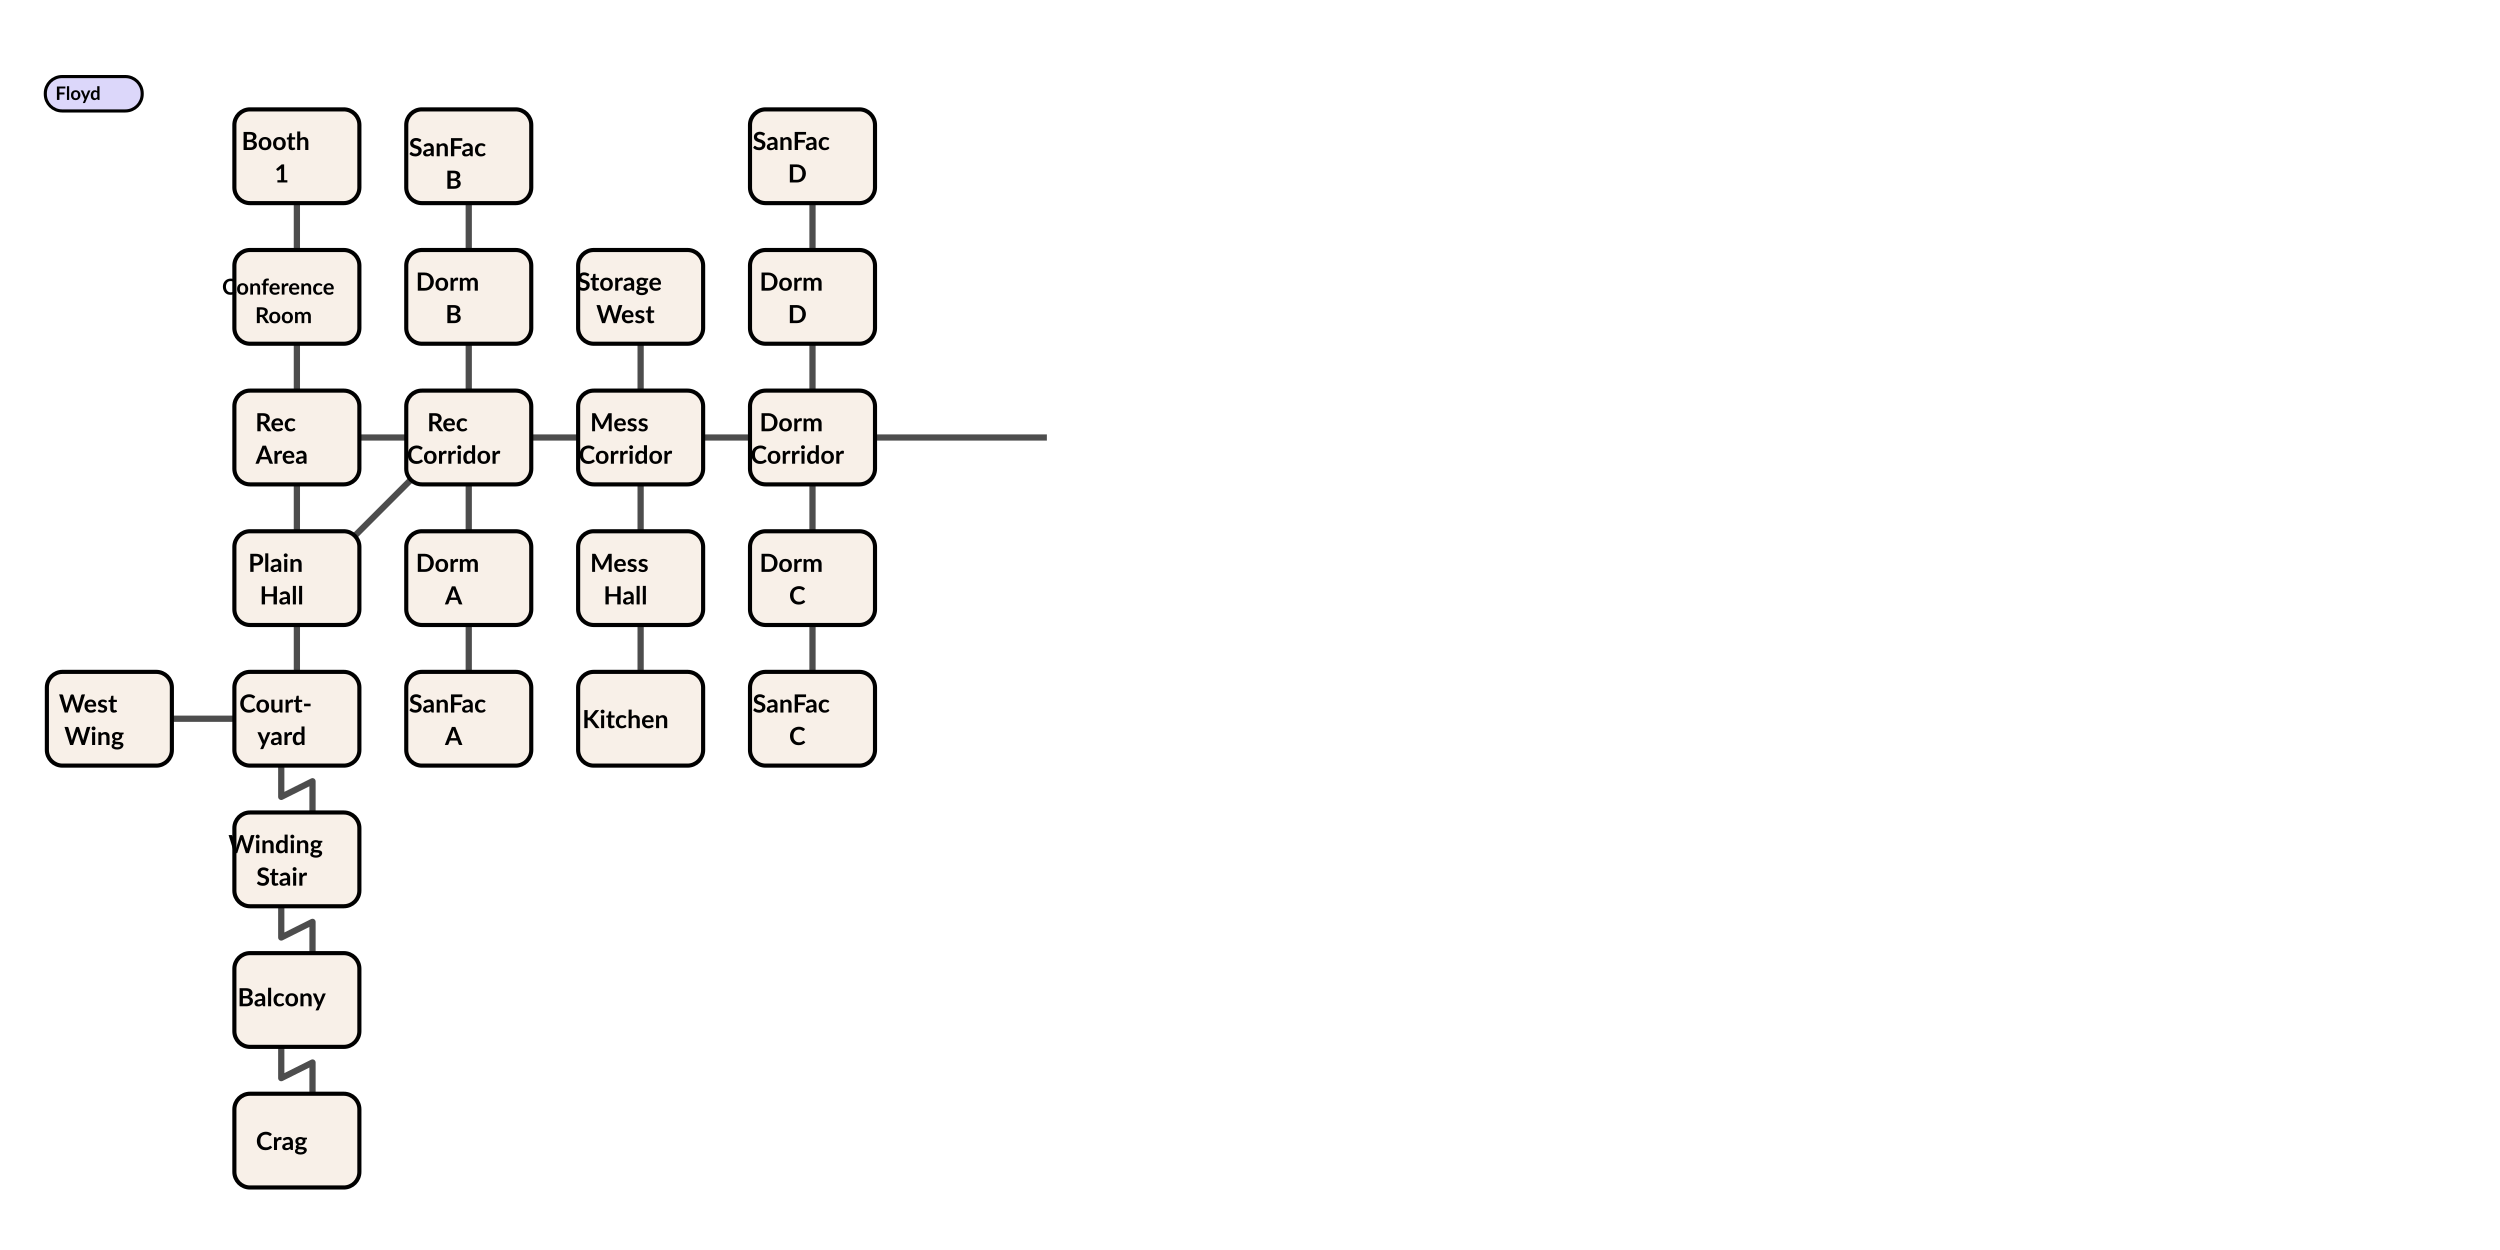
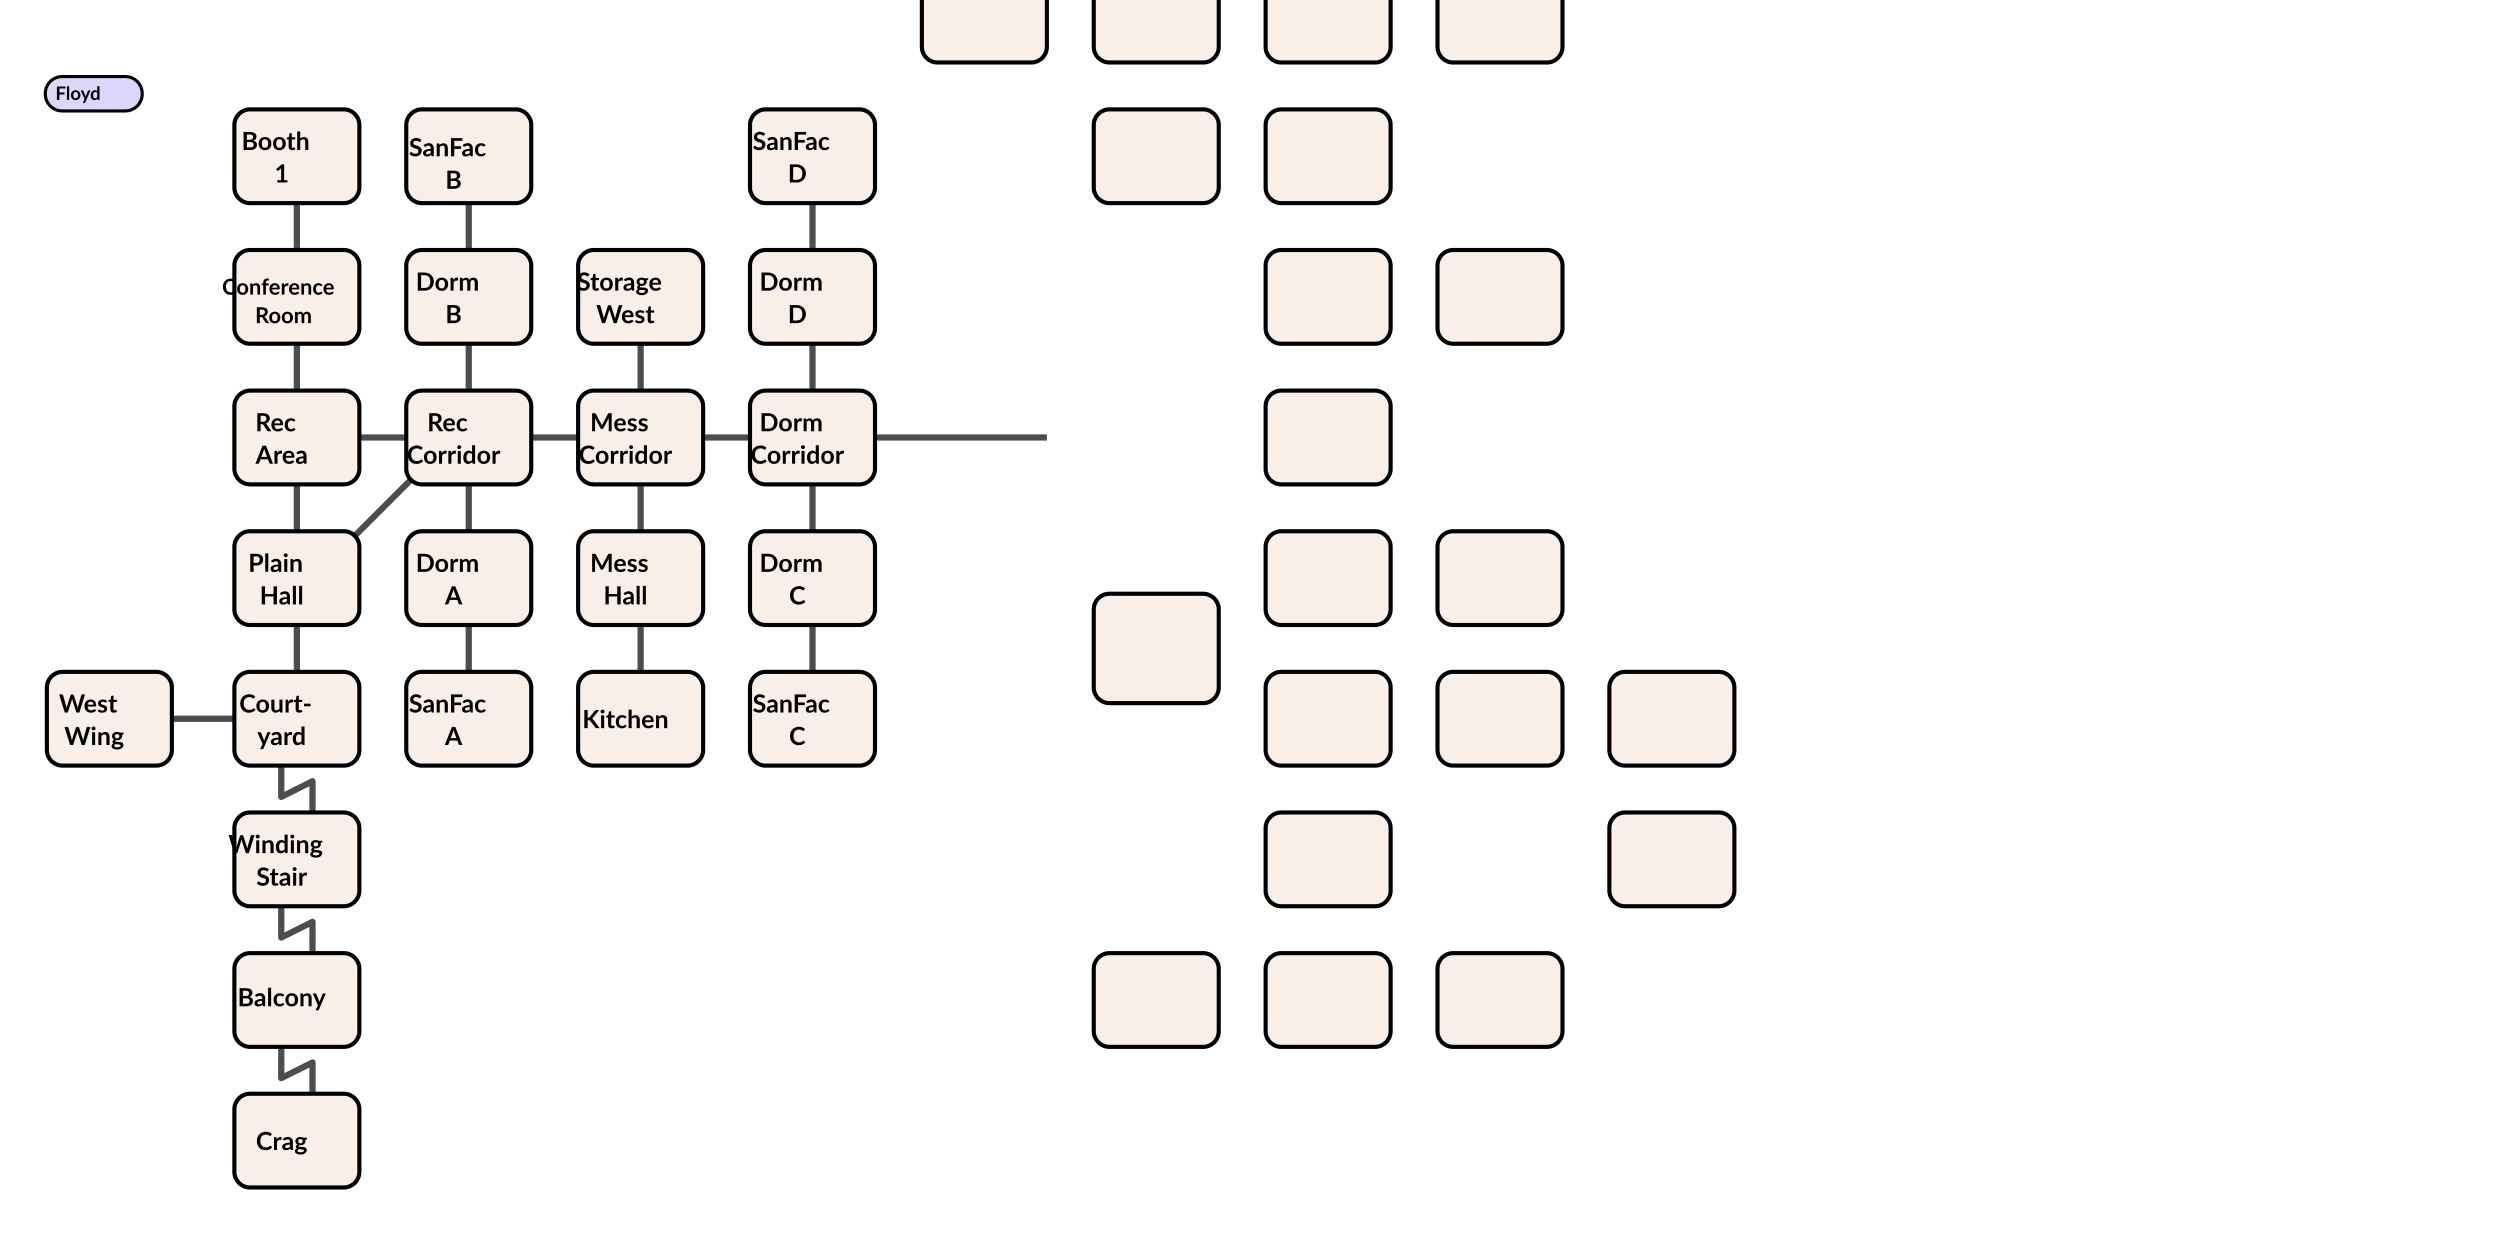
<svg xmlns="http://www.w3.org/2000/svg" width="1600" height="800" viewBox="0 0 423.333 211.667" version="1.1" id="svg1">
  <style id="style1">svg.DarkTheme { filter: invert(90%) hue-rotate(180deg); }
#roomlayer rect { fill:#F8F0E8; stroke:#000; stroke-width:0.7; }
#roomlayer rect.Selected { fill:#FFD080; }
#mobilelayer g.Offstage { display:none; }
#connlayer .Invisible { display:none; }
</style>
  <defs id="defs1">
    <marker style="overflow:visible" id="Dot-3" refX="0" refY="0" orient="auto" markerWidth="0.35" markerHeight="0.35" viewBox="0 0 1 1" preserveAspectRatio="xMidYMid">
      <path transform="scale(0.5)" style="fill:#6292df;fill-opacity:0.6;fill-rule:evenodd;stroke:none" d="M 5,0 C 5,2.76 2.76,5 0,5 -2.76,5 -5,2.76 -5,0 c 0,-2.76 2.3,-5 5,-5 2.76,0 5,2.24 5,5 z" id="path17-8" />
    </marker>
  </defs>
  <g id="sketchlayer" style="display:none">
    <path style="font-variation-settings:normal;display:inline;fill:none;fill-opacity:1;fill-rule:evenodd;stroke:#6292df;stroke-width:2.117;stroke-linecap:round;stroke-linejoin:round;stroke-miterlimit:4;stroke-dasharray:none;stroke-dashoffset:0;stroke-opacity:0.58;marker-start:url(#Dot-3);marker-mid:url(#Dot-3);marker-end:url(#Dot-3);paint-order:stroke fill markers;stop-color:#000000" d="m 259.292,465.667 v -37.042 h 15.875 l 15.875,13.229 h 18.521" id="path9" />
    <path style="font-variation-settings:normal;display:inline;vector-effect:none;fill:none;fill-opacity:1;fill-rule:evenodd;stroke:#6292df;stroke-width:2.117;stroke-linecap:round;stroke-linejoin:round;stroke-miterlimit:4;stroke-dasharray:none;stroke-dashoffset:0;stroke-opacity:0.58;-inkscape-stroke:none;marker-start:url(#Dot-3);marker-mid:url(#Dot-3);marker-end:url(#Dot-3);paint-order:stroke fill markers;stop-color:#000000" d="m 214.312,394.229 h 29.104 l 21.167,-13.229 h 23.813" id="path10-8" />
    <path style="font-variation-settings:normal;display:inline;vector-effect:none;fill:none;fill-opacity:1;fill-rule:evenodd;stroke:#6292df;stroke-width:2.117;stroke-linecap:round;stroke-linejoin:round;stroke-miterlimit:4;stroke-dasharray:none;stroke-dashoffset:0;stroke-opacity:0.58;-inkscape-stroke:none;marker-start:url(#Dot-3);marker-mid:url(#Dot-3);marker-end:url(#Dot-3);paint-order:stroke fill markers" d="m 259.292,497.417 h 47.625 L 381,431.271 h 58.208 l -71.437,-95.25 -79.375,-63.5 -55.563,37.042 -108.479,111.125 h 31.75 l 42.333,87.312 42.333,50.271" id="path11-3" />
  </g>
  <g id="decorlayer">
    <path id="rect131" style="font-variation-settings:normal;opacity:1;vector-effect:none;fill:#f1f1f1;fill-opacity:1;fill-rule:evenodd;stroke:#c8c8c8;stroke-width:1.058;stroke-linecap:butt;stroke-linejoin:miter;stroke-miterlimit:4;stroke-dasharray:none;stroke-dashoffset:0;stroke-opacity:1;-inkscape-stroke:none;paint-order:stroke fill markers;stop-color:#000000;stop-opacity:1" d="m -116.946,6.615 -7.938,7.938 V 160.073 l 7.938,7.938 h 100.542 l 7.938,-7.938 V 14.552 L -16.404,6.615 Z" />
  </g>
  <g id="connlayer" style="display:inline">
    <path style="font-variation-settings:normal;opacity:1;vector-effect:none;fill:none;fill-opacity:1;fill-rule:evenodd;stroke:#4d4d4d;stroke-width:1.058;stroke-linecap:butt;stroke-linejoin:round;stroke-miterlimit:4;stroke-dasharray:none;stroke-dashoffset:0;stroke-opacity:1;-inkscape-stroke:none;paint-order:stroke fill markers" d="m 50.271,31.75 0,84.667" id="path113" />
    <path style="font-variation-settings:normal;opacity:1;vector-effect:none;fill:none;fill-opacity:1;fill-rule:evenodd;stroke:#4d4d4d;stroke-width:1.058;stroke-linecap:butt;stroke-linejoin:round;stroke-miterlimit:4;stroke-dasharray:none;stroke-dashoffset:0;stroke-opacity:1;-inkscape-stroke:none;paint-order:stroke fill markers" d="m 79.375,31.75 0,84.667" id="path62" />
    <path style="font-variation-settings:normal;opacity:1;vector-effect:none;fill:none;fill-opacity:1;fill-rule:evenodd;stroke:#4d4d4d;stroke-width:1.058;stroke-linecap:butt;stroke-linejoin:round;stroke-miterlimit:4;stroke-dasharray:none;stroke-dashoffset:0;stroke-opacity:1;-inkscape-stroke:none;paint-order:stroke fill markers" d="M 137.583,31.75 V 116.417" id="path63" />
    <path style="font-variation-settings:normal;opacity:1;vector-effect:none;fill:none;fill-opacity:1;fill-rule:evenodd;stroke:#4d4d4d;stroke-width:1.058;stroke-linecap:butt;stroke-linejoin:round;stroke-miterlimit:4;stroke-dasharray:none;stroke-dashoffset:0;stroke-opacity:1;-inkscape-stroke:none;paint-order:stroke fill markers" d="M 108.479,55.563 V 116.417" id="path64" />
    <path style="fill:none;stroke-width:1.058;stroke-linecap:butt;stroke-linejoin:round;stroke-opacity:1;paint-order:stroke fill markers;font-variation-settings:normal;opacity:1;vector-effect:none;fill-opacity:1;stroke:#4d4d4d;stroke-miterlimit:4;stroke-dasharray:none;stroke-dashoffset:0;-inkscape-stroke:none;stop-color:#000000;stop-opacity:1" d="M 58.208,74.083 H 177.271" id="path65" />
    <path style="font-variation-settings:normal;opacity:1;vector-effect:none;fill:none;fill-opacity:1;stroke:#4d4d4d;stroke-width:1.058;stroke-linecap:butt;stroke-linejoin:round;stroke-miterlimit:4;stroke-dasharray:none;stroke-dashoffset:0;stroke-opacity:1;-inkscape-stroke:none;paint-order:stroke fill markers" d="M 58.208,92.604 71.437,79.375" id="path66" />
    <path style="font-variation-settings:normal;opacity:1;vector-effect:none;fill:none;fill-opacity:1;stroke:#4d4d4d;stroke-width:1.058;stroke-linecap:butt;stroke-linejoin:round;stroke-miterlimit:4;stroke-dasharray:none;stroke-dashoffset:0;stroke-opacity:1;-inkscape-stroke:none;paint-order:stroke fill markers" d="m 26.458,121.708 15.875,0" id="path67" />
    <path style="font-variation-settings:normal;opacity:1;vector-effect:none;fill:none;fill-opacity:1;stroke:#4d4d4d;stroke-width:1.058;stroke-linecap:butt;stroke-linejoin:round;stroke-miterlimit:4;stroke-dasharray:none;stroke-dashoffset:0;stroke-opacity:1;-inkscape-stroke:none;paint-order:stroke fill markers" d="m 47.625,128.323 v 6.615 l 5.292,-2.646 v 6.615" id="path68" />
    <path style="font-variation-settings:normal;opacity:1;vector-effect:none;fill:none;fill-opacity:1;stroke:#4d4d4d;stroke-width:1.058;stroke-linecap:butt;stroke-linejoin:round;stroke-miterlimit:4;stroke-dasharray:none;stroke-dashoffset:0;stroke-opacity:1;-inkscape-stroke:none;paint-order:stroke fill markers" d="m 47.625,175.948 v 6.615 l 5.292,-2.646 v 6.615" id="path69" />
    <path style="font-variation-settings:normal;opacity:1;vector-effect:none;fill:none;fill-opacity:1;stroke:#4d4d4d;stroke-width:1.058;stroke-linecap:butt;stroke-linejoin:round;stroke-miterlimit:4;stroke-dasharray:none;stroke-dashoffset:0;stroke-opacity:1;-inkscape-stroke:none;paint-order:stroke fill markers" d="m 47.625,152.135 v 6.615 l 5.292,-2.646 v 6.615" id="path70" />
  </g>
  <g id="roomlayer" style="display:inline">
    <rect id="r-dorm-c" width="21.167" height="15.875" x="127" y="89.958" ry="2.646" style="display:inline;fill:#f8f0e8;stroke:#000000;stroke-width:0.7" />
    <rect id="r-mess-hall" width="21.167" height="15.875" x="97.896" y="89.958" ry="2.646" style="display:inline;fill:#f8f0e8;stroke:#000000;stroke-width:0.7" />
    <rect id="r-rec-corridor" width="21.167" height="15.875" x="68.792" y="66.146" ry="2.646" style="display:inline;fill:#f8f0e8;stroke:#000000;stroke-width:0.7" />
    <rect id="r-sanfac-c" width="21.167" height="15.875" x="127" y="113.771" ry="2.646" style="display:inline;fill:#f8f0e8;stroke:#000000;stroke-width:0.7" />
    <rect id="r-mess-corridor" width="21.167" height="15.875" x="97.896" y="66.146" ry="2.646" style="display:inline;fill:#f8f0e8;stroke:#000000;stroke-width:0.7" />
    <rect id="r-dorm-b" width="21.167" height="15.875" x="68.792" y="42.333" ry="2.646" style="display:inline;fill:#f8f0e8;stroke:#000000;stroke-width:0.7" />
    <rect id="r-dorm-a" width="21.167" height="15.875" x="68.792" y="89.958" ry="2.646" style="display:inline;fill:#f8f0e8;stroke:#000000;stroke-width:0.7" />
    <rect id="r-courtyard" width="21.167" height="15.875" x="39.687" y="113.771" ry="2.646" style="display:inline;fill:#f8f0e8;stroke:#000000;stroke-width:0.7" />
    <rect id="r-dorm-corridor" width="21.167" height="15.875" x="127" y="66.146" ry="2.646" style="display:inline;fill:#f8f0e8;stroke:#000000;stroke-width:0.7" />
    <rect id="r-dorm-d" width="21.167" height="15.875" x="127" y="42.333" ry="2.646" style="display:inline;fill:#f8f0e8;stroke:#000000;stroke-width:0.7" />
    <rect id="r-storage-west" width="21.167" height="15.875" x="97.896" y="42.333" ry="2.646" style="display:inline;fill:#f8f0e8;stroke:#000000;stroke-width:0.7" />
    <rect id="r-sanfac-b" width="21.167" height="15.875" x="68.792" y="18.521" ry="2.646" style="display:inline;fill:#f8f0e8;stroke:#000000;stroke-width:0.7" />
    <rect id="r-sanfac-d" width="21.167" height="15.875" x="127" y="18.521" ry="2.646" style="display:inline;fill:#f8f0e8;stroke:#000000;stroke-width:0.7" />
    <rect id="r-west-wing" width="21.167" height="15.875" x="7.937" y="113.771" ry="2.646" style="display:inline;fill:#f8f0e8;stroke:#000000;stroke-width:0.7" />
    <rect id="r-balcony" width="21.167" height="15.875" x="39.687" y="161.396" ry="2.646" style="display:inline;fill:#f8f0e8;stroke:#000000;stroke-width:0.7" />
    <rect id="r-conference-room" width="21.167" height="15.875" x="39.687" y="42.333" ry="2.646" style="display:inline;fill:#f8f0e8;stroke:#000000;stroke-width:0.7" />
    <rect id="r-rec-area" width="21.167" height="15.875" x="39.687" y="66.146" ry="2.646" style="display:inline;fill:#f8f0e8;stroke:#000000;stroke-width:0.7" />
    <rect id="r-booth-1" width="21.167" height="15.875" x="39.687" y="18.521" ry="2.646" style="display:inline;fill:#f8f0e8;stroke:#000000;stroke-width:0.7" />
    <rect id="r-winding-stair" width="21.167" height="15.875" x="39.687" y="137.583" ry="2.646" style="display:inline;fill:#f8f0e8;stroke:#000000;stroke-width:0.7" />
    <rect id="r-crag" width="21.167" height="15.875" x="39.687" y="185.208" ry="2.646" style="display:inline;fill:#f8f0e8;stroke:#000000;stroke-width:0.7" />
    <rect id="r-plain-hall" width="21.167" height="15.875" x="39.687" y="89.958" ry="2.646" style="display:inline;fill:#f8f0e8;stroke:#000000;stroke-width:0.7" />
    <rect id="r-sanfac-a" width="21.167" height="15.875" x="68.792" y="113.771" ry="2.646" style="display:inline;fill:#f8f0e8;stroke:#000000;stroke-width:0.7" />
    <rect id="r-kitchen" width="21.167" height="15.875" x="97.896" y="113.771" ry="2.646" style="display:inline;fill:#f8f0e8;stroke:#000000;stroke-width:0.7" />
+     <rect id="r-corridor-junction" width="21.167" height="15.875" x="214.312" y="66.146" ry="2.646" style="display:inline;fill:#f8f0e8;stroke:#000000;stroke-width:0.7" />
+     <rect id="r-admin-corridor-s" width="21.167" height="15.875" x="214.312" y="42.333" ry="2.646" style="display:inline;fill:#f8f0e8;stroke:#000000;stroke-width:0.7" />
+     <rect id="r-admin-corridor" width="21.167" height="15.875" x="214.312" y="18.521" ry="2.646" style="display:inline;fill:#f8f0e8;stroke:#000000;stroke-width:0.7" />
+     <rect id="r-admin-corridor-n" width="21.167" height="15.875" x="214.312" y="-5.292" ry="2.646" style="display:inline;fill:#f8f0e8;stroke:#000000;stroke-width:0.7" />
+     <rect id="r-transportation-supply" width="21.167" height="15.875" x="214.312" y="-29.104" ry="2.646" style="display:inline;fill:#f8f0e8;stroke:#000000;stroke-width:0.7" />
+     <rect id="r-systems-monitors" width="21.167" height="15.875" x="185.208" y="18.521" ry="2.646" style="display:inline;fill:#f8f0e8;stroke:#000000;stroke-width:0.7" />
+     <rect id="r-small-office" width="21.167" height="15.875" x="185.208" y="-5.292" ry="2.646" style="display:inline;fill:#f8f0e8;stroke:#000000;stroke-width:0.7" />
+     <rect id="r-large-office" width="21.167" height="15.875" x="156.104" y="-5.292" ry="2.646" style="display:inline;fill:#f8f0e8;stroke:#000000;stroke-width:0.7" />
+     <rect id="r-plan-room" width="21.167" height="15.875" x="243.417" y="-5.292" ry="2.646" style="display:inline;fill:#f8f0e8;stroke:#000000;stroke-width:0.7" />
+     <rect id="r-sanfac-e" width="21.167" height="15.875" x="243.417" y="42.333" ry="2.646" style="display:inline;fill:#f8f0e8;stroke:#000000;stroke-width:0.7" />
+     <rect id="r-mech-corridor" width="21.167" height="15.875" x="214.312" y="113.771" ry="2.646" style="display:inline;fill:#f8f0e8;stroke:#000000;stroke-width:0.7" />
+     <rect id="r-mech-corridor-n" width="21.167" height="15.875" x="214.312" y="89.958" ry="2.646" style="display:inline;fill:#f8f0e8;stroke:#000000;stroke-width:0.7" />
+     <rect id="r-machine-shop" width="21.167" height="15.875" x="214.312" y="161.396" ry="2.646" style="display:inline;fill:#f8f0e8;stroke:#000000;stroke-width:0.7" />
+     <rect id="r-mech-corridor-s" width="21.167" height="15.875" x="214.312" y="137.583" ry="2.646" style="display:inline;fill:#f8f0e8;stroke:#000000;stroke-width:0.7" />
+     <rect id="r-tool-room" width="21.167" height="15.875" x="185.208" y="161.396" ry="2.646" style="display:inline;fill:#f8f0e8;stroke:#000000;stroke-width:0.7" />
+     <rect id="r-robot-shop" width="21.167" height="15.875" x="243.417" y="161.396" ry="2.646" style="display:inline;fill:#f8f0e8;stroke:#000000;stroke-width:0.7" />
+     <rect id="r-physical-plant" width="21.167" height="18.521" x="185.208" y="100.542" ry="2.646" style="display:inline;fill:#f8f0e8;stroke:#000000;stroke-width:0.7" />
+     <rect id="r-reactor-control" width="21.167" height="15.875" x="243.417" y="113.771" ry="2.646" style="display:inline;fill:#f8f0e8;stroke:#000000;stroke-width:0.7" />
+     <rect id="r-storage-east" width="21.167" height="15.875" x="243.417" y="89.958" ry="2.646" style="display:inline;fill:#f8f0e8;stroke:#000000;stroke-width:0.7" />
+     <rect id="r-reactor-elevator" width="21.167" height="15.875" x="272.521" y="113.771" ry="2.646" style="display:inline;fill:#f8f0e8;stroke:#000000;stroke-width:0.7" />
+     <rect id="r-reactor-access-stairs" width="21.167" height="15.875" x="272.521" y="137.583" ry="2.646" style="display:inline;fill:#f8f0e8;stroke:#000000;stroke-width:0.7" />
  </g>
  <g id="layer1" style="display:inline" />
  <g id="mobilelayer">
    <g id="mob-floyd" transform="translate(15.875,15.875)">
      <rect style="fill:#dcd7fa;fill-opacity:1;stroke:#000000;stroke-width:1.058;stroke-dasharray:none;stroke-opacity:1;paint-order:stroke fill markers" id="rect33" width="15.875" height="5.292" x="-7.938" y="-2.646" ry="2.58" />
      <text xml:space="preserve" style="font-style:normal;font-variant:normal;font-weight:bold;font-stretch:normal;font-size:3.133px;line-height:1.3;font-family:Lato;-inkscape-font-specification:'Lato Bold';font-variant-ligatures:normal;font-variant-position:normal;font-variant-caps:normal;font-variant-numeric:normal;font-variant-alternates:normal;font-variant-east-asian:normal;font-feature-settings:normal;font-variation-settings:normal;text-indent:0;text-align:center;text-decoration-line:none;text-decoration-style:solid;text-decoration-color:#000000;letter-spacing:normal;word-spacing:normal;text-transform:none;writing-mode:lr-tb;direction:ltr;text-orientation:mixed;dominant-baseline:auto;baseline-shift:baseline;text-anchor:middle;white-space:normal;display:inline;vector-effect:none;fill:#000000;fill-opacity:1;stroke:none;stroke-width:0.74;stroke-linecap:butt;stroke-linejoin:miter;stroke-miterlimit:4;stroke-dasharray:none;stroke-dashoffset:0;stroke-opacity:1;-inkscape-stroke:none;paint-order:stroke fill markers" x="0.004" y="1.048" id="text46-7">
        <tspan id="tspan46-6" style="stroke-width:0.74" x="0.004" y="1.048">Floyd</tspan>
      </text>
    </g>
  </g>
  <g id="labellayer" style="display:inline">
    <text xml:space="preserve" style="font-style:normal;font-variant:normal;font-weight:bold;font-stretch:normal;font-size:4.233px;line-height:1.3;font-family:Lato;-inkscape-font-specification:'Lato Bold';font-variant-ligatures:normal;font-variant-position:normal;font-variant-caps:normal;font-variant-numeric:normal;font-variant-alternates:normal;font-variant-east-asian:normal;font-feature-settings:normal;font-variation-settings:normal;text-indent:0;text-align:center;text-decoration-line:none;text-decoration-style:solid;text-decoration-color:#000000;letter-spacing:normal;word-spacing:normal;text-transform:none;writing-mode:lr-tb;direction:ltr;text-orientation:mixed;dominant-baseline:auto;baseline-shift:baseline;text-anchor:middle;white-space:normal;display:inline;vector-effect:none;fill:#000000;fill-opacity:1;stroke:none;stroke-width:1;stroke-linecap:butt;stroke-linejoin:miter;stroke-miterlimit:4;stroke-dasharray:none;stroke-dashoffset:0;stroke-opacity:1;-inkscape-stroke:none;marker-end:url(#marker46);paint-order:stroke fill markers" x="50.271" y="25.4" id="text51">
      <tspan style="stroke-width:1" x="50.271" y="25.4" id="tspan51">Booth</tspan>
      <tspan style="stroke-width:1" x="50.271" y="30.903" id="tspan1">1</tspan>
    </text>
    <text xml:space="preserve" style="font-style:normal;font-variant:normal;font-weight:bold;font-stretch:normal;font-size:3.715px;line-height:1.3;font-family:Lato;-inkscape-font-specification:'Lato Bold';font-variant-ligatures:normal;font-variant-position:normal;font-variant-caps:normal;font-variant-numeric:normal;font-variant-alternates:normal;font-variant-east-asian:normal;font-feature-settings:normal;font-variation-settings:normal;text-indent:0;text-align:center;text-decoration-line:none;text-decoration-style:solid;text-decoration-color:#000000;letter-spacing:normal;word-spacing:normal;text-transform:none;writing-mode:lr-tb;direction:ltr;text-orientation:mixed;dominant-baseline:auto;baseline-shift:baseline;text-anchor:middle;white-space:normal;display:inline;vector-effect:none;fill:#000000;fill-opacity:1;stroke:none;stroke-width:0.878;stroke-linecap:butt;stroke-linejoin:miter;stroke-miterlimit:4;stroke-dasharray:none;stroke-dashoffset:0;stroke-opacity:1;-inkscape-stroke:none;marker-end:url(#marker46);paint-order:stroke fill markers" x="50.273" y="49.89" id="text4">
      <tspan style="stroke-width:0.878" x="50.273" y="49.89" id="tspan4">Conference</tspan>
      <tspan style="stroke-width:0.878" x="50.273" y="54.72" id="tspan6">Room</tspan>
    </text>
    <text xml:space="preserve" style="font-style:normal;font-variant:normal;font-weight:bold;font-stretch:normal;font-size:4.233px;line-height:1.3;font-family:Lato;-inkscape-font-specification:'Lato Bold';font-variant-ligatures:normal;font-variant-position:normal;font-variant-caps:normal;font-variant-numeric:normal;font-variant-alternates:normal;font-variant-east-asian:normal;font-feature-settings:normal;font-variation-settings:normal;text-indent:0;text-align:center;text-decoration-line:none;text-decoration-style:solid;text-decoration-color:#000000;letter-spacing:normal;word-spacing:normal;text-transform:none;writing-mode:lr-tb;direction:ltr;text-orientation:mixed;dominant-baseline:auto;baseline-shift:baseline;text-anchor:middle;white-space:normal;display:inline;vector-effect:none;fill:#000000;fill-opacity:1;stroke:none;stroke-width:1;stroke-linecap:butt;stroke-linejoin:miter;stroke-miterlimit:4;stroke-dasharray:none;stroke-dashoffset:0;stroke-opacity:1;-inkscape-stroke:none;marker-end:url(#marker46);paint-order:stroke fill markers" x="50.271" y="73.025" id="text8">
      <tspan style="stroke-width:1" x="50.271" y="73.025" id="tspan8">Rec</tspan>
      <tspan style="stroke-width:1" x="50.271" y="78.528" id="tspan19">Area</tspan>
    </text>
    <text xml:space="preserve" style="font-style:normal;font-variant:normal;font-weight:bold;font-stretch:normal;font-size:4.233px;line-height:1.3;font-family:Lato;-inkscape-font-specification:'Lato Bold';font-variant-ligatures:normal;font-variant-position:normal;font-variant-caps:normal;font-variant-numeric:normal;font-variant-alternates:normal;font-variant-east-asian:normal;font-feature-settings:normal;font-variation-settings:normal;text-indent:0;text-align:center;text-decoration-line:none;text-decoration-style:solid;text-decoration-color:#000000;letter-spacing:normal;word-spacing:normal;text-transform:none;writing-mode:lr-tb;direction:ltr;text-orientation:mixed;dominant-baseline:auto;baseline-shift:baseline;text-anchor:middle;white-space:normal;display:inline;vector-effect:none;fill:#000000;fill-opacity:1;stroke:none;stroke-width:1;stroke-linecap:butt;stroke-linejoin:miter;stroke-miterlimit:4;stroke-dasharray:none;stroke-dashoffset:0;stroke-opacity:1;-inkscape-stroke:none;marker-end:url(#marker46);paint-order:stroke fill markers" x="50.271" y="96.838" id="text10">
      <tspan style="stroke-width:1" x="50.271" y="96.838" id="tspan10">Plain</tspan>
      <tspan style="stroke-width:1" x="50.271" y="102.341" id="tspan20">Hall</tspan>
    </text>
    <text xml:space="preserve" style="font-style:normal;font-variant:normal;font-weight:bold;font-stretch:normal;font-size:4.233px;line-height:1.3;font-family:Lato;-inkscape-font-specification:'Lato Bold';font-variant-ligatures:normal;font-variant-position:normal;font-variant-caps:normal;font-variant-numeric:normal;font-variant-alternates:normal;font-variant-east-asian:normal;font-feature-settings:normal;font-variation-settings:normal;text-indent:0;text-align:center;text-decoration-line:none;text-decoration-style:solid;text-decoration-color:#000000;letter-spacing:normal;word-spacing:normal;text-transform:none;writing-mode:lr-tb;direction:ltr;text-orientation:mixed;dominant-baseline:auto;baseline-shift:baseline;text-anchor:middle;white-space:normal;display:inline;vector-effect:none;fill:#000000;fill-opacity:1;stroke:none;stroke-width:1;stroke-linecap:butt;stroke-linejoin:miter;stroke-miterlimit:4;stroke-dasharray:none;stroke-dashoffset:0;stroke-opacity:1;-inkscape-stroke:none;marker-end:url(#marker46);paint-order:stroke fill markers" x="50.271" y="120.65" id="text12">
      <tspan style="stroke-width:1" x="50.271" y="120.65" id="tspan12">Court-</tspan>
      <tspan style="stroke-width:1" x="50.271" y="126.153" id="tspan21">yard</tspan>
    </text>
    <text xml:space="preserve" style="font-style:normal;font-variant:normal;font-weight:bold;font-stretch:normal;font-size:4.233px;line-height:1.3;font-family:Lato;-inkscape-font-specification:'Lato Bold';font-variant-ligatures:normal;font-variant-position:normal;font-variant-caps:normal;font-variant-numeric:normal;font-variant-alternates:normal;font-variant-east-asian:normal;font-feature-settings:normal;font-variation-settings:normal;text-indent:0;text-align:center;text-decoration-line:none;text-decoration-style:solid;text-decoration-color:#000000;letter-spacing:normal;word-spacing:normal;text-transform:none;writing-mode:lr-tb;direction:ltr;text-orientation:mixed;dominant-baseline:auto;baseline-shift:baseline;text-anchor:middle;white-space:normal;display:inline;vector-effect:none;fill:#000000;fill-opacity:1;stroke:none;stroke-width:1;stroke-linecap:butt;stroke-linejoin:miter;stroke-miterlimit:4;stroke-dasharray:none;stroke-dashoffset:0;stroke-opacity:1;-inkscape-stroke:none;marker-end:url(#marker46);paint-order:stroke fill markers" x="50.271" y="144.463" id="text14">
      <tspan style="stroke-width:1" x="50.271" y="144.463" id="tspan14">Winding</tspan>
      <tspan style="stroke-width:1" x="50.271" y="149.966" id="tspan22">Stair</tspan>
    </text>
    <text xml:space="preserve" style="font-style:normal;font-variant:normal;font-weight:bold;font-stretch:normal;font-size:4.233px;line-height:1.3;font-family:Lato;-inkscape-font-specification:'Lato Bold';font-variant-ligatures:normal;font-variant-position:normal;font-variant-caps:normal;font-variant-numeric:normal;font-variant-alternates:normal;font-variant-east-asian:normal;font-feature-settings:normal;font-variation-settings:normal;text-indent:0;text-align:center;text-decoration-line:none;text-decoration-style:solid;text-decoration-color:#000000;letter-spacing:normal;word-spacing:normal;text-transform:none;writing-mode:lr-tb;direction:ltr;text-orientation:mixed;dominant-baseline:auto;baseline-shift:baseline;text-anchor:middle;white-space:normal;display:inline;vector-effect:none;fill:#000000;fill-opacity:1;stroke:none;stroke-width:1;stroke-linecap:butt;stroke-linejoin:miter;stroke-miterlimit:4;stroke-dasharray:none;stroke-dashoffset:0;stroke-opacity:1;-inkscape-stroke:none;marker-end:url(#marker46);paint-order:stroke fill markers" x="50.271" y="170.392" id="text16">
      <tspan style="stroke-width:1" x="50.271" y="170.392" id="tspan16">Balcony</tspan>
    </text>
    <text xml:space="preserve" style="font-style:normal;font-variant:normal;font-weight:bold;font-stretch:normal;font-size:4.233px;line-height:1.3;font-family:Lato;-inkscape-font-specification:'Lato Bold';font-variant-ligatures:normal;font-variant-position:normal;font-variant-caps:normal;font-variant-numeric:normal;font-variant-alternates:normal;font-variant-east-asian:normal;font-feature-settings:normal;font-variation-settings:normal;text-indent:0;text-align:center;text-decoration-line:none;text-decoration-style:solid;text-decoration-color:#000000;letter-spacing:normal;word-spacing:normal;text-transform:none;writing-mode:lr-tb;direction:ltr;text-orientation:mixed;dominant-baseline:auto;baseline-shift:baseline;text-anchor:middle;white-space:normal;display:inline;vector-effect:none;fill:#000000;fill-opacity:1;stroke:none;stroke-width:1;stroke-linecap:butt;stroke-linejoin:miter;stroke-miterlimit:4;stroke-dasharray:none;stroke-dashoffset:0;stroke-opacity:1;-inkscape-stroke:none;marker-end:url(#marker46);paint-order:stroke fill markers" x="50.271" y="194.733" id="text18">
      <tspan style="stroke-width:1" x="50.271" y="194.733" id="tspan18">Crag</tspan>
    </text>
    <text xml:space="preserve" style="font-style:normal;font-variant:normal;font-weight:bold;font-stretch:normal;font-size:4.233px;line-height:1.3;font-family:Lato;-inkscape-font-specification:'Lato Bold';font-variant-ligatures:normal;font-variant-position:normal;font-variant-caps:normal;font-variant-numeric:normal;font-variant-alternates:normal;font-variant-east-asian:normal;font-feature-settings:normal;font-variation-settings:normal;text-indent:0;text-align:center;text-decoration-line:none;text-decoration-style:solid;text-decoration-color:#000000;letter-spacing:normal;word-spacing:normal;text-transform:none;writing-mode:lr-tb;direction:ltr;text-orientation:mixed;dominant-baseline:auto;baseline-shift:baseline;text-anchor:middle;white-space:normal;display:inline;vector-effect:none;fill:#000000;fill-opacity:1;stroke:none;stroke-width:1;stroke-linecap:butt;stroke-linejoin:miter;stroke-miterlimit:4;stroke-dasharray:none;stroke-dashoffset:0;stroke-opacity:1;-inkscape-stroke:none;marker-end:url(#marker46);paint-order:stroke fill markers" x="79.375" y="26.458" id="text24">
      <tspan style="stroke-width:1" x="79.375" y="26.458" id="tspan24">SanFac</tspan>
      <tspan style="stroke-width:1" x="79.375" y="31.962" id="tspan33">B</tspan>
    </text>
    <text xml:space="preserve" style="font-style:normal;font-variant:normal;font-weight:bold;font-stretch:normal;font-size:4.233px;line-height:1.3;font-family:Lato;-inkscape-font-specification:'Lato Bold';font-variant-ligatures:normal;font-variant-position:normal;font-variant-caps:normal;font-variant-numeric:normal;font-variant-alternates:normal;font-variant-east-asian:normal;font-feature-settings:normal;font-variation-settings:normal;text-indent:0;text-align:center;text-decoration-line:none;text-decoration-style:solid;text-decoration-color:#000000;letter-spacing:normal;word-spacing:normal;text-transform:none;writing-mode:lr-tb;direction:ltr;text-orientation:mixed;dominant-baseline:auto;baseline-shift:baseline;text-anchor:middle;white-space:normal;display:inline;vector-effect:none;fill:#000000;fill-opacity:1;stroke:none;stroke-width:1;stroke-linecap:butt;stroke-linejoin:miter;stroke-miterlimit:4;stroke-dasharray:none;stroke-dashoffset:0;stroke-opacity:1;-inkscape-stroke:none;marker-end:url(#marker46);paint-order:stroke fill markers" x="79.375" y="49.213" id="text26">
      <tspan style="stroke-width:1" x="79.375" y="49.213" id="tspan26">Dorm</tspan>
      <tspan style="stroke-width:1" x="79.375" y="54.716" id="tspan34">B</tspan>
    </text>
    <text xml:space="preserve" style="font-style:normal;font-variant:normal;font-weight:bold;font-stretch:normal;font-size:4.233px;line-height:1.3;font-family:Lato;-inkscape-font-specification:'Lato Bold';font-variant-ligatures:normal;font-variant-position:normal;font-variant-caps:normal;font-variant-numeric:normal;font-variant-alternates:normal;font-variant-east-asian:normal;font-feature-settings:normal;font-variation-settings:normal;text-indent:0;text-align:center;text-decoration-line:none;text-decoration-style:solid;text-decoration-color:#000000;letter-spacing:normal;word-spacing:normal;text-transform:none;writing-mode:lr-tb;direction:ltr;text-orientation:mixed;dominant-baseline:auto;baseline-shift:baseline;text-anchor:middle;white-space:normal;display:inline;vector-effect:none;fill:#000000;fill-opacity:1;stroke:none;stroke-width:1;stroke-linecap:butt;stroke-linejoin:miter;stroke-miterlimit:4;stroke-dasharray:none;stroke-dashoffset:0;stroke-opacity:1;-inkscape-stroke:none;marker-end:url(#marker46);paint-order:stroke fill markers" x="79.375" y="73.025" id="text28">
      <tspan style="stroke-width:1" x="79.375" y="73.025" id="tspan28">Rec</tspan>
      <tspan style="stroke-width:1" x="79.375" y="78.528" id="tspan35">Corridor</tspan>
    </text>
    <text xml:space="preserve" style="font-style:normal;font-variant:normal;font-weight:bold;font-stretch:normal;font-size:4.233px;line-height:1.3;font-family:Lato;-inkscape-font-specification:'Lato Bold';font-variant-ligatures:normal;font-variant-position:normal;font-variant-caps:normal;font-variant-numeric:normal;font-variant-alternates:normal;font-variant-east-asian:normal;font-feature-settings:normal;font-variation-settings:normal;text-indent:0;text-align:center;text-decoration-line:none;text-decoration-style:solid;text-decoration-color:#000000;letter-spacing:normal;word-spacing:normal;text-transform:none;writing-mode:lr-tb;direction:ltr;text-orientation:mixed;dominant-baseline:auto;baseline-shift:baseline;text-anchor:middle;white-space:normal;display:inline;vector-effect:none;fill:#000000;fill-opacity:1;stroke:none;stroke-width:1;stroke-linecap:butt;stroke-linejoin:miter;stroke-miterlimit:4;stroke-dasharray:none;stroke-dashoffset:0;stroke-opacity:1;-inkscape-stroke:none;marker-end:url(#marker46);paint-order:stroke fill markers" x="79.375" y="96.838" id="text30">
      <tspan style="stroke-width:1" x="79.375" y="96.838" id="tspan30">Dorm</tspan>
      <tspan style="stroke-width:1" x="79.375" y="102.341" id="tspan36">A</tspan>
    </text>
    <text xml:space="preserve" style="font-style:normal;font-variant:normal;font-weight:bold;font-stretch:normal;font-size:4.233px;line-height:1.3;font-family:Lato;-inkscape-font-specification:'Lato Bold';font-variant-ligatures:normal;font-variant-position:normal;font-variant-caps:normal;font-variant-numeric:normal;font-variant-alternates:normal;font-variant-east-asian:normal;font-feature-settings:normal;font-variation-settings:normal;text-indent:0;text-align:center;text-decoration-line:none;text-decoration-style:solid;text-decoration-color:#000000;letter-spacing:normal;word-spacing:normal;text-transform:none;writing-mode:lr-tb;direction:ltr;text-orientation:mixed;dominant-baseline:auto;baseline-shift:baseline;text-anchor:middle;white-space:normal;display:inline;vector-effect:none;fill:#000000;fill-opacity:1;stroke:none;stroke-width:1;stroke-linecap:butt;stroke-linejoin:miter;stroke-miterlimit:4;stroke-dasharray:none;stroke-dashoffset:0;stroke-opacity:1;-inkscape-stroke:none;marker-end:url(#marker46);paint-order:stroke fill markers" x="79.375" y="120.65" id="text32">
      <tspan style="stroke-width:1" x="79.375" y="120.65" id="tspan32">SanFac</tspan>
      <tspan style="stroke-width:1" x="79.375" y="126.153" id="tspan37">A</tspan>
    </text>
    <text xml:space="preserve" style="font-style:normal;font-variant:normal;font-weight:bold;font-stretch:normal;font-size:4.233px;line-height:1.3;font-family:Lato;-inkscape-font-specification:'Lato Bold';font-variant-ligatures:normal;font-variant-position:normal;font-variant-caps:normal;font-variant-numeric:normal;font-variant-alternates:normal;font-variant-east-asian:normal;font-feature-settings:normal;font-variation-settings:normal;text-indent:0;text-align:center;text-decoration-line:none;text-decoration-style:solid;text-decoration-color:#000000;letter-spacing:normal;word-spacing:normal;text-transform:none;writing-mode:lr-tb;direction:ltr;text-orientation:mixed;dominant-baseline:auto;baseline-shift:baseline;text-anchor:middle;white-space:normal;display:inline;vector-effect:none;fill:#000000;fill-opacity:1;stroke:none;stroke-width:1;stroke-linecap:butt;stroke-linejoin:miter;stroke-miterlimit:4;stroke-dasharray:none;stroke-dashoffset:0;stroke-opacity:1;-inkscape-stroke:none;marker-end:url(#marker46);paint-order:stroke fill markers" x="137.583" y="25.4" id="text40">
      <tspan style="stroke-width:1" x="137.583" y="25.4" id="tspan39">SanFac</tspan>
      <tspan style="stroke-width:1" x="137.583" y="30.903" id="tspan40">D</tspan>
    </text>
    <text xml:space="preserve" style="font-style:normal;font-variant:normal;font-weight:bold;font-stretch:normal;font-size:4.233px;line-height:1.3;font-family:Lato;-inkscape-font-specification:'Lato Bold';font-variant-ligatures:normal;font-variant-position:normal;font-variant-caps:normal;font-variant-numeric:normal;font-variant-alternates:normal;font-variant-east-asian:normal;font-feature-settings:normal;font-variation-settings:normal;text-indent:0;text-align:center;text-decoration-line:none;text-decoration-style:solid;text-decoration-color:#000000;letter-spacing:normal;word-spacing:normal;text-transform:none;writing-mode:lr-tb;direction:ltr;text-orientation:mixed;dominant-baseline:auto;baseline-shift:baseline;text-anchor:middle;white-space:normal;display:inline;vector-effect:none;fill:#000000;fill-opacity:1;stroke:none;stroke-width:1;stroke-linecap:butt;stroke-linejoin:miter;stroke-miterlimit:4;stroke-dasharray:none;stroke-dashoffset:0;stroke-opacity:1;-inkscape-stroke:none;marker-end:url(#marker46);paint-order:stroke fill markers" x="137.583" y="49.213" id="text42">
      <tspan style="stroke-width:1" x="137.583" y="49.213" id="tspan41">Dorm</tspan>
      <tspan style="stroke-width:1" x="137.583" y="54.716" id="tspan42">D</tspan>
    </text>
    <text xml:space="preserve" style="font-style:normal;font-variant:normal;font-weight:bold;font-stretch:normal;font-size:4.233px;line-height:1.3;font-family:Lato;-inkscape-font-specification:'Lato Bold';font-variant-ligatures:normal;font-variant-position:normal;font-variant-caps:normal;font-variant-numeric:normal;font-variant-alternates:normal;font-variant-east-asian:normal;font-feature-settings:normal;font-variation-settings:normal;text-indent:0;text-align:center;text-decoration-line:none;text-decoration-style:solid;text-decoration-color:#000000;letter-spacing:normal;word-spacing:normal;text-transform:none;writing-mode:lr-tb;direction:ltr;text-orientation:mixed;dominant-baseline:auto;baseline-shift:baseline;text-anchor:middle;white-space:normal;display:inline;vector-effect:none;fill:#000000;fill-opacity:1;stroke:none;stroke-width:1;stroke-linecap:butt;stroke-linejoin:miter;stroke-miterlimit:4;stroke-dasharray:none;stroke-dashoffset:0;stroke-opacity:1;-inkscape-stroke:none;marker-end:url(#marker46);paint-order:stroke fill markers" x="137.583" y="73.025" id="text44">
      <tspan style="stroke-width:1" x="137.583" y="73.025" id="tspan43">Dorm</tspan>
      <tspan style="stroke-width:1" x="137.583" y="78.528" id="tspan44">Corridor</tspan>
    </text>
    <text xml:space="preserve" style="font-style:normal;font-variant:normal;font-weight:bold;font-stretch:normal;font-size:4.233px;line-height:1.3;font-family:Lato;-inkscape-font-specification:'Lato Bold';font-variant-ligatures:normal;font-variant-position:normal;font-variant-caps:normal;font-variant-numeric:normal;font-variant-alternates:normal;font-variant-east-asian:normal;font-feature-settings:normal;font-variation-settings:normal;text-indent:0;text-align:center;text-decoration-line:none;text-decoration-style:solid;text-decoration-color:#000000;letter-spacing:normal;word-spacing:normal;text-transform:none;writing-mode:lr-tb;direction:ltr;text-orientation:mixed;dominant-baseline:auto;baseline-shift:baseline;text-anchor:middle;white-space:normal;display:inline;vector-effect:none;fill:#000000;fill-opacity:1;stroke:none;stroke-width:1;stroke-linecap:butt;stroke-linejoin:miter;stroke-miterlimit:4;stroke-dasharray:none;stroke-dashoffset:0;stroke-opacity:1;-inkscape-stroke:none;marker-end:url(#marker46);paint-order:stroke fill markers" x="137.583" y="96.838" id="text46">
      <tspan style="stroke-width:1" x="137.583" y="96.838" id="tspan45">Dorm</tspan>
      <tspan style="stroke-width:1" x="137.583" y="102.341" id="tspan46">C</tspan>
    </text>
    <text xml:space="preserve" style="font-style:normal;font-variant:normal;font-weight:bold;font-stretch:normal;font-size:4.233px;line-height:1.3;font-family:Lato;-inkscape-font-specification:'Lato Bold';font-variant-ligatures:normal;font-variant-position:normal;font-variant-caps:normal;font-variant-numeric:normal;font-variant-alternates:normal;font-variant-east-asian:normal;font-feature-settings:normal;font-variation-settings:normal;text-indent:0;text-align:center;text-decoration-line:none;text-decoration-style:solid;text-decoration-color:#000000;letter-spacing:normal;word-spacing:normal;text-transform:none;writing-mode:lr-tb;direction:ltr;text-orientation:mixed;dominant-baseline:auto;baseline-shift:baseline;text-anchor:middle;white-space:normal;display:inline;vector-effect:none;fill:#000000;fill-opacity:1;stroke:none;stroke-width:1;stroke-linecap:butt;stroke-linejoin:miter;stroke-miterlimit:4;stroke-dasharray:none;stroke-dashoffset:0;stroke-opacity:1;-inkscape-stroke:none;marker-end:url(#marker46);paint-order:stroke fill markers" x="137.583" y="120.65" id="text48">
      <tspan style="stroke-width:1" x="137.583" y="120.65" id="tspan47">SanFac</tspan>
      <tspan style="stroke-width:1" x="137.583" y="126.153" id="tspan48">C</tspan>
    </text>
    <text xml:space="preserve" style="font-style:normal;font-variant:normal;font-weight:bold;font-stretch:normal;font-size:4.233px;line-height:1.3;font-family:Lato;-inkscape-font-specification:'Lato Bold';font-variant-ligatures:normal;font-variant-position:normal;font-variant-caps:normal;font-variant-numeric:normal;font-variant-alternates:normal;font-variant-east-asian:normal;font-feature-settings:normal;font-variation-settings:normal;text-indent:0;text-align:center;text-decoration-line:none;text-decoration-style:solid;text-decoration-color:#000000;letter-spacing:normal;word-spacing:normal;text-transform:none;writing-mode:lr-tb;direction:ltr;text-orientation:mixed;dominant-baseline:auto;baseline-shift:baseline;text-anchor:middle;white-space:normal;display:inline;vector-effect:none;fill:#000000;fill-opacity:1;stroke:none;stroke-width:1;stroke-linecap:butt;stroke-linejoin:miter;stroke-miterlimit:4;stroke-dasharray:none;stroke-dashoffset:0;stroke-opacity:1;-inkscape-stroke:none;marker-end:url(#marker46);paint-order:stroke fill markers" x="108.479" y="49.213" id="text50">
      <tspan style="stroke-width:1" x="108.479" y="49.213" id="tspan50">Storage</tspan>
      <tspan style="stroke-width:1" x="108.479" y="54.716" id="tspan58">West</tspan>
    </text>
    <text xml:space="preserve" style="font-style:normal;font-variant:normal;font-weight:bold;font-stretch:normal;font-size:4.233px;line-height:1.3;font-family:Lato;-inkscape-font-specification:'Lato Bold';font-variant-ligatures:normal;font-variant-position:normal;font-variant-caps:normal;font-variant-numeric:normal;font-variant-alternates:normal;font-variant-east-asian:normal;font-feature-settings:normal;font-variation-settings:normal;text-indent:0;text-align:center;text-decoration-line:none;text-decoration-style:solid;text-decoration-color:#000000;letter-spacing:normal;word-spacing:normal;text-transform:none;writing-mode:lr-tb;direction:ltr;text-orientation:mixed;dominant-baseline:auto;baseline-shift:baseline;text-anchor:middle;white-space:normal;display:inline;vector-effect:none;fill:#000000;fill-opacity:1;stroke:none;stroke-width:1;stroke-linecap:butt;stroke-linejoin:miter;stroke-miterlimit:4;stroke-dasharray:none;stroke-dashoffset:0;stroke-opacity:1;-inkscape-stroke:none;marker-end:url(#marker46);paint-order:stroke fill markers" x="108.479" y="73.025" id="text53">
      <tspan style="stroke-width:1" x="108.479" y="73.025" id="tspan52">Mess</tspan>
      <tspan style="stroke-width:1" x="108.479" y="78.528" id="tspan53">Corridor</tspan>
    </text>
    <text xml:space="preserve" style="font-style:normal;font-variant:normal;font-weight:bold;font-stretch:normal;font-size:4.233px;line-height:1.3;font-family:Lato;-inkscape-font-specification:'Lato Bold';font-variant-ligatures:normal;font-variant-position:normal;font-variant-caps:normal;font-variant-numeric:normal;font-variant-alternates:normal;font-variant-east-asian:normal;font-feature-settings:normal;font-variation-settings:normal;text-indent:0;text-align:center;text-decoration-line:none;text-decoration-style:solid;text-decoration-color:#000000;letter-spacing:normal;word-spacing:normal;text-transform:none;writing-mode:lr-tb;direction:ltr;text-orientation:mixed;dominant-baseline:auto;baseline-shift:baseline;text-anchor:middle;white-space:normal;display:inline;vector-effect:none;fill:#000000;fill-opacity:1;stroke:none;stroke-width:1;stroke-linecap:butt;stroke-linejoin:miter;stroke-miterlimit:4;stroke-dasharray:none;stroke-dashoffset:0;stroke-opacity:1;-inkscape-stroke:none;marker-end:url(#marker46);paint-order:stroke fill markers" x="108.479" y="96.838" id="text55">
      <tspan style="stroke-width:1" x="108.479" y="96.838" id="tspan55">Mess</tspan>
      <tspan style="stroke-width:1" x="108.479" y="102.341" id="tspan59">Hall</tspan>
    </text>
    <text xml:space="preserve" style="font-style:normal;font-variant:normal;font-weight:bold;font-stretch:normal;font-size:4.233px;line-height:1.3;font-family:Lato;-inkscape-font-specification:'Lato Bold';font-variant-ligatures:normal;font-variant-position:normal;font-variant-caps:normal;font-variant-numeric:normal;font-variant-alternates:normal;font-variant-east-asian:normal;font-feature-settings:normal;font-variation-settings:normal;text-indent:0;text-align:center;text-decoration-line:none;text-decoration-style:solid;text-decoration-color:#000000;letter-spacing:normal;word-spacing:normal;text-transform:none;writing-mode:lr-tb;direction:ltr;text-orientation:mixed;dominant-baseline:auto;baseline-shift:baseline;text-anchor:middle;white-space:normal;display:inline;vector-effect:none;fill:#000000;fill-opacity:1;stroke:none;stroke-width:1;stroke-linecap:butt;stroke-linejoin:miter;stroke-miterlimit:4;stroke-dasharray:none;stroke-dashoffset:0;stroke-opacity:1;-inkscape-stroke:none;marker-end:url(#marker46);paint-order:stroke fill markers" x="108.479" y="123.296" id="text57">
      <tspan style="stroke-width:1" x="108.479" y="123.296" id="tspan57">Kitchen</tspan>
    </text>
    <text xml:space="preserve" style="font-style:normal;font-variant:normal;font-weight:bold;font-stretch:normal;font-size:4.233px;line-height:1.3;font-family:Lato;-inkscape-font-specification:'Lato Bold';font-variant-ligatures:normal;font-variant-position:normal;font-variant-caps:normal;font-variant-numeric:normal;font-variant-alternates:normal;font-variant-east-asian:normal;font-feature-settings:normal;font-variation-settings:normal;text-indent:0;text-align:center;text-decoration-line:none;text-decoration-style:solid;text-decoration-color:#000000;letter-spacing:normal;word-spacing:normal;text-transform:none;writing-mode:lr-tb;direction:ltr;text-orientation:mixed;dominant-baseline:auto;baseline-shift:baseline;text-anchor:middle;white-space:normal;display:inline;vector-effect:none;fill:#000000;fill-opacity:1;stroke:none;stroke-width:1;stroke-linecap:butt;stroke-linejoin:miter;stroke-miterlimit:4;stroke-dasharray:none;stroke-dashoffset:0;stroke-opacity:1;-inkscape-stroke:none;marker-end:url(#marker46);paint-order:stroke fill markers" x="18.521" y="120.65" id="text61">
      <tspan style="stroke-width:1" x="18.521" y="120.65" id="tspan61">West</tspan>
      <tspan style="stroke-width:1" x="18.521" y="126.153" id="tspan62">Wing</tspan>
    </text>
  </g>
</svg>
